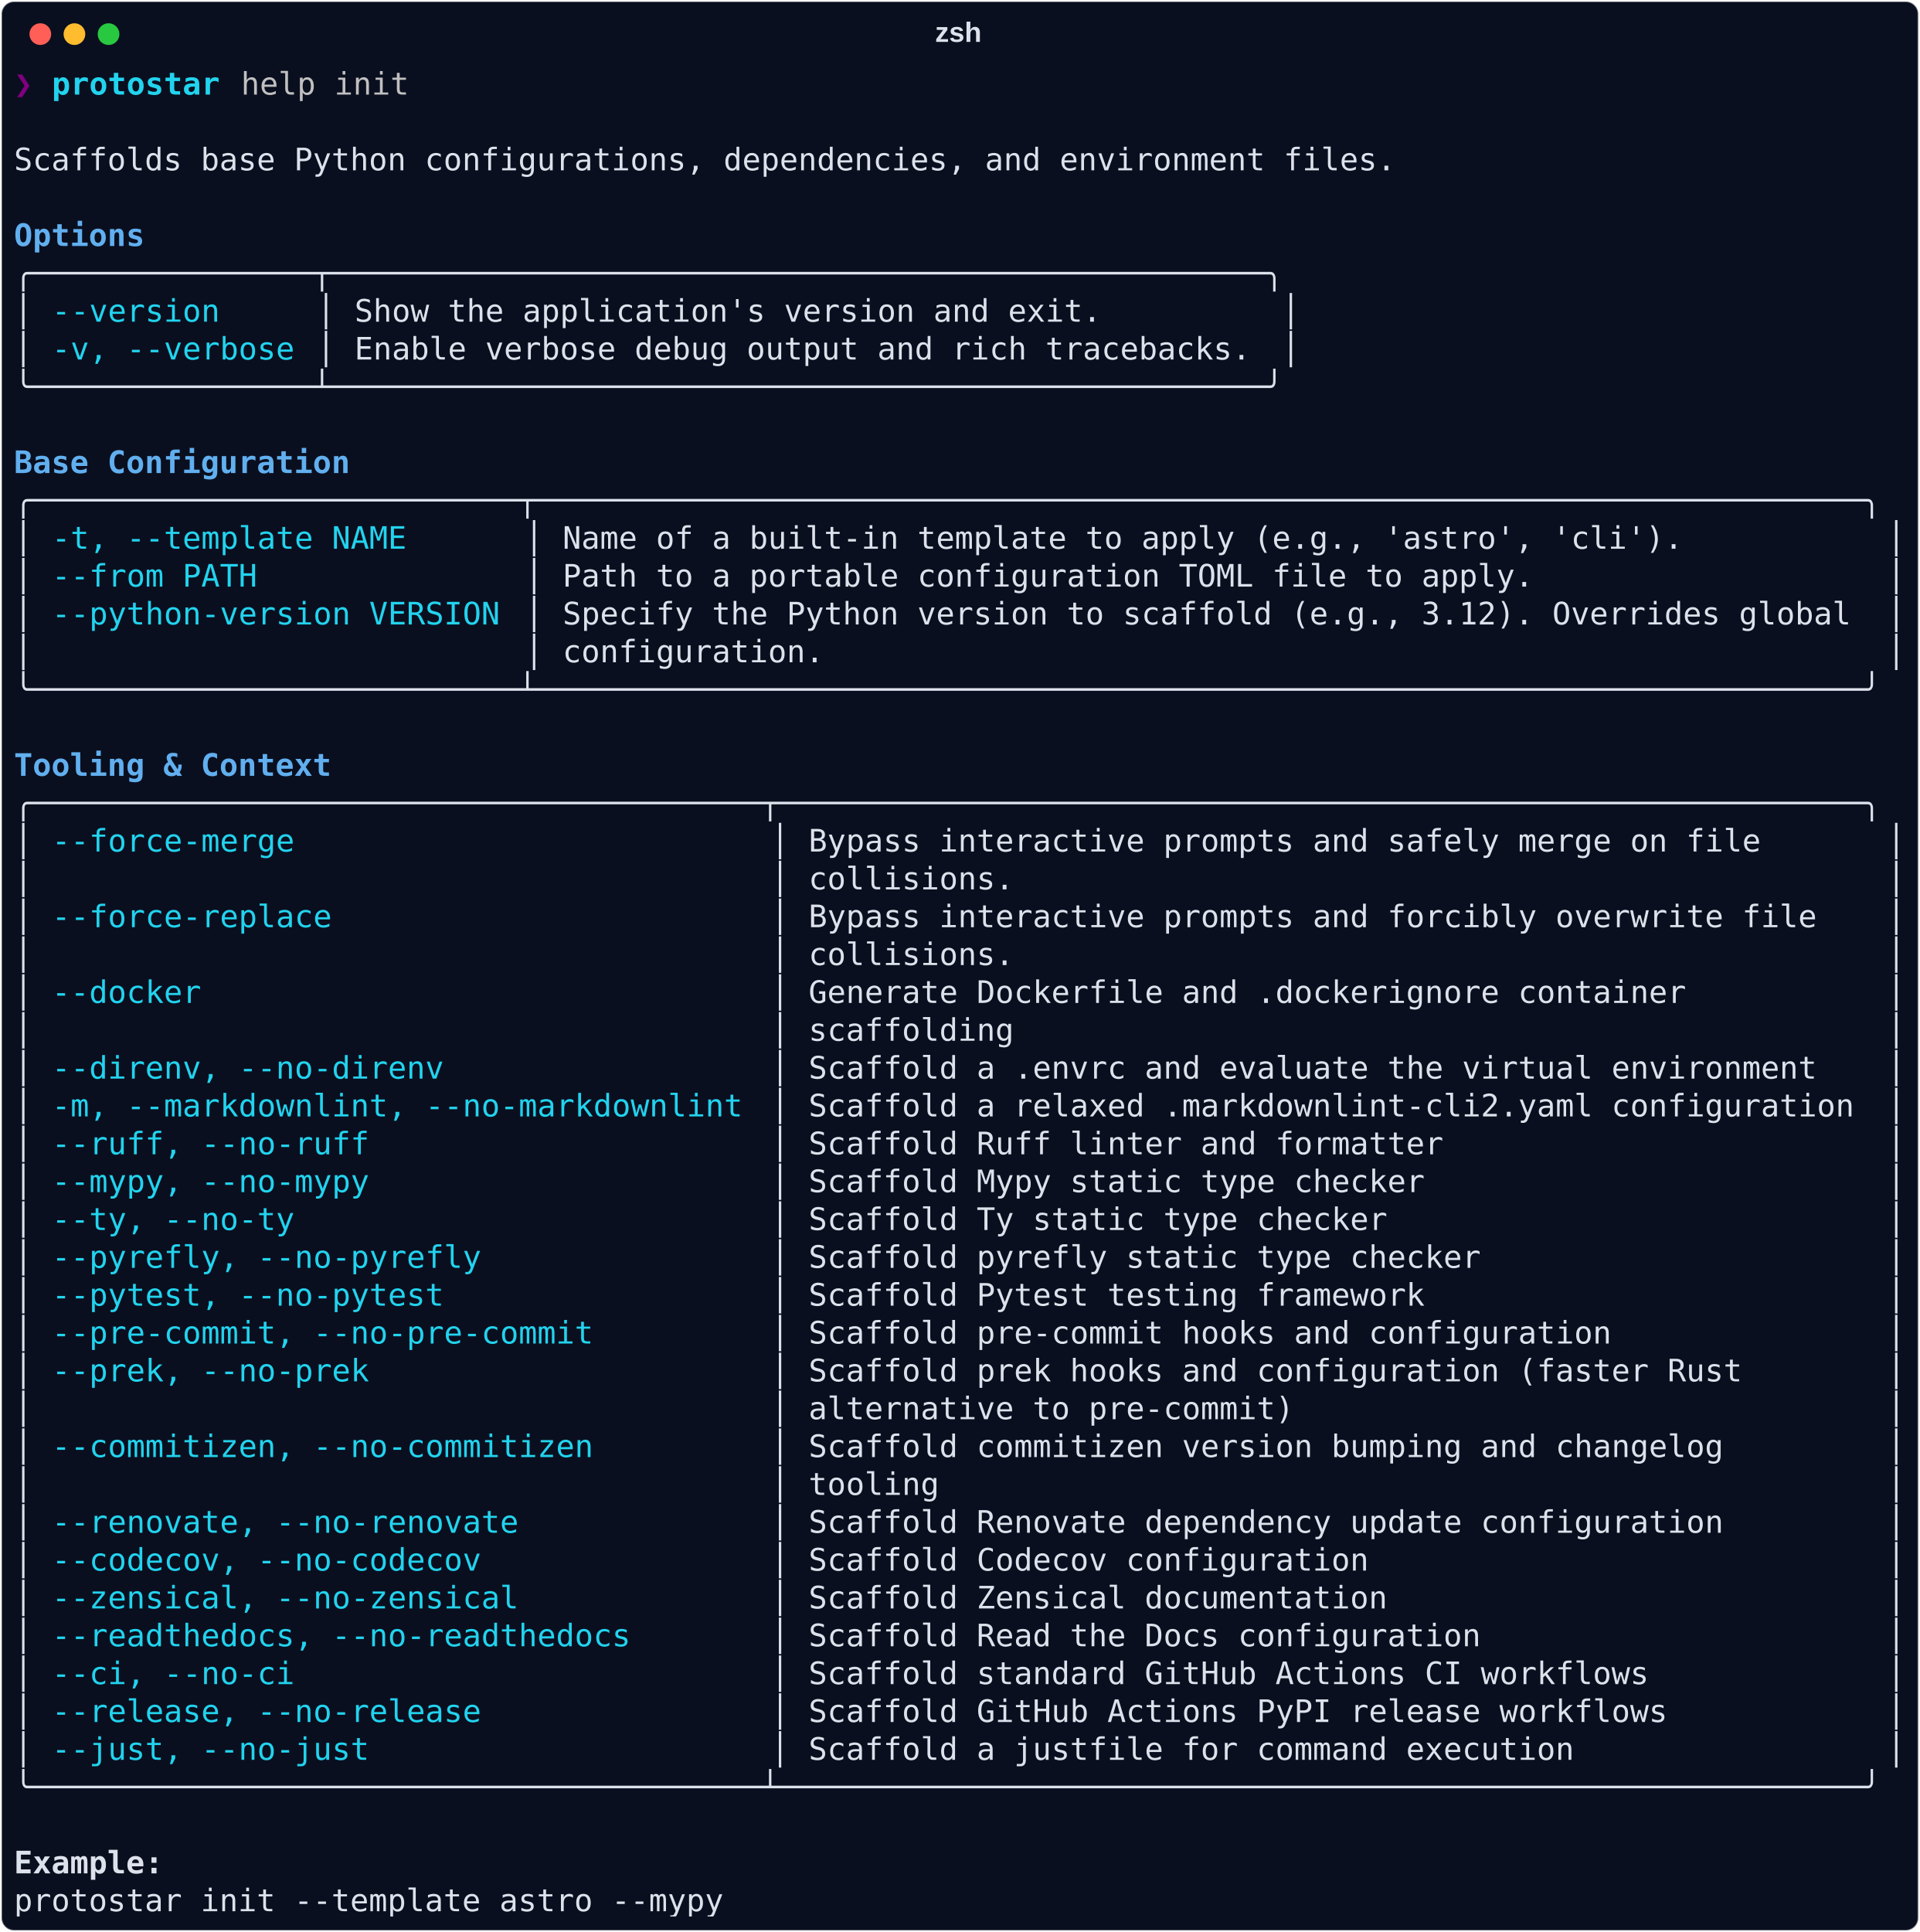
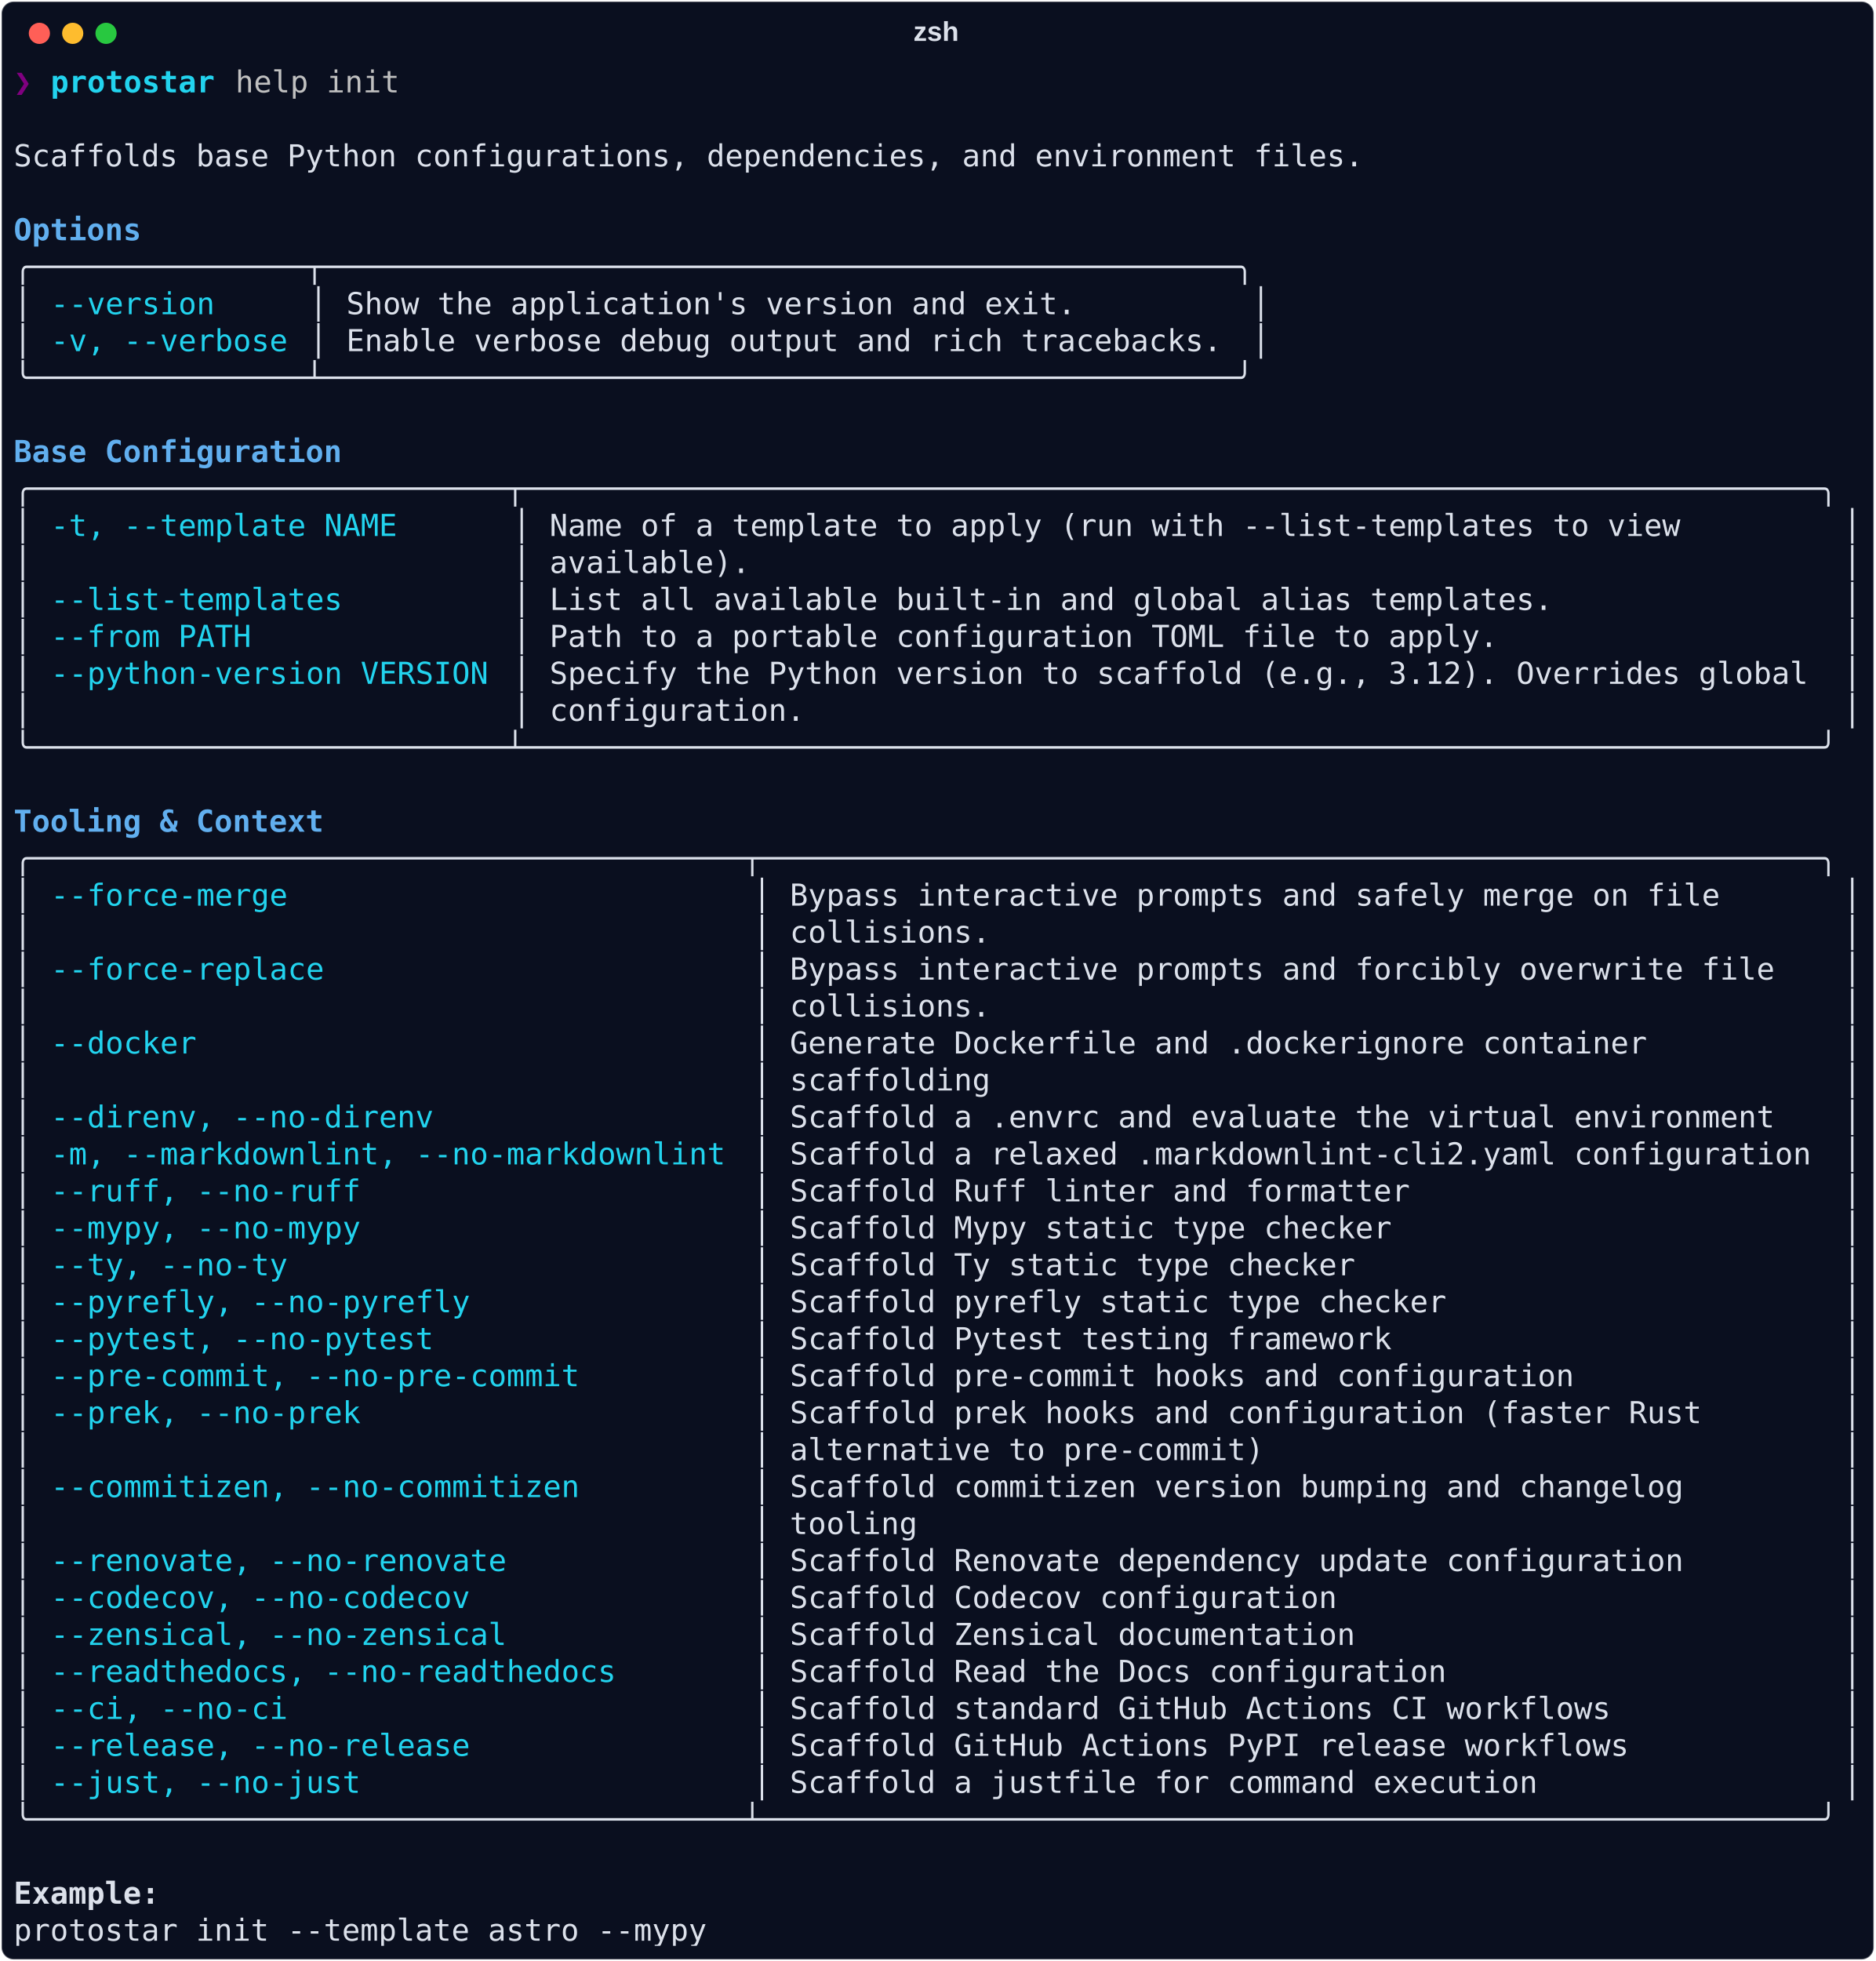
- <svg xmlns="http://www.w3.org/2000/svg" class="rich-terminal" viewBox="0 0 1238 1245.6">
+ <svg xmlns="http://www.w3.org/2000/svg" class="rich-terminal" viewBox="0 0 1238 1294.4">
  <style>

    @font-face {
        font-family: "Fira Code";
        src: local("FiraCode-Regular"),
                url("https://cdnjs.cloudflare.com/ajax/libs/firacode/6.2.0/woff2/FiraCode-Regular.woff2") format("woff2"),
                url("https://cdnjs.cloudflare.com/ajax/libs/firacode/6.2.0/woff/FiraCode-Regular.woff") format("woff");
        font-style: normal;
        font-weight: 400;
    }
    @font-face {
        font-family: "Fira Code";
        src: local("FiraCode-Bold"),
                url("https://cdnjs.cloudflare.com/ajax/libs/firacode/6.2.0/woff2/FiraCode-Bold.woff2") format("woff2"),
                url("https://cdnjs.cloudflare.com/ajax/libs/firacode/6.2.0/woff/FiraCode-Bold.woff") format("woff");
        font-style: bold;
        font-weight: 700;
    }

    .cli_init_help-matrix {
        font-family: Fira Code, monospace;
        font-size: 20px;
        line-height: 24.4px;
        font-variant-east-asian: full-width;
    }

    .cli_init_help-title {
        font-size: 18px;
        font-weight: bold;
        font-family: arial;
    }

    .cli_init_help-r1 { fill: #800080;font-weight: bold }
.cli_init_help-r2 { fill: #22d3ee;font-weight: bold }
.cli_init_help-r3 { fill: #c0c0c0 }
.cli_init_help-r4 { fill: #dce1eb }
.cli_init_help-r5 { fill: #61afef;font-weight: bold }
.cli_init_help-r6 { fill: #22d3ee }
.cli_init_help-r7 { fill: #dce1eb;font-weight: bold }
    </style>
  <defs>
    <clipPath id="cli_init_help-clip-terminal">
-       <rect x="0" y="0" width="1219.0" height="1194.6" />
+       <rect x="0" y="0" width="1219.0" height="1243.4" />
    </clipPath>
    <clipPath id="cli_init_help-line-0">
      <rect x="0" y="1.5" width="1220" height="24.65" />
    </clipPath>
    <clipPath id="cli_init_help-line-1">
      <rect x="0" y="25.9" width="1220" height="24.65" />
    </clipPath>
    <clipPath id="cli_init_help-line-2">
      <rect x="0" y="50.3" width="1220" height="24.65" />
    </clipPath>
    <clipPath id="cli_init_help-line-3">
      <rect x="0" y="74.7" width="1220" height="24.65" />
    </clipPath>
    <clipPath id="cli_init_help-line-4">
      <rect x="0" y="99.1" width="1220" height="24.65" />
    </clipPath>
    <clipPath id="cli_init_help-line-5">
      <rect x="0" y="123.5" width="1220" height="24.65" />
    </clipPath>
    <clipPath id="cli_init_help-line-6">
      <rect x="0" y="147.9" width="1220" height="24.65" />
    </clipPath>
    <clipPath id="cli_init_help-line-7">
      <rect x="0" y="172.3" width="1220" height="24.65" />
    </clipPath>
    <clipPath id="cli_init_help-line-8">
      <rect x="0" y="196.7" width="1220" height="24.65" />
    </clipPath>
    <clipPath id="cli_init_help-line-9">
      <rect x="0" y="221.1" width="1220" height="24.65" />
    </clipPath>
    <clipPath id="cli_init_help-line-10">
      <rect x="0" y="245.5" width="1220" height="24.65" />
    </clipPath>
    <clipPath id="cli_init_help-line-11">
      <rect x="0" y="269.9" width="1220" height="24.65" />
    </clipPath>
    <clipPath id="cli_init_help-line-12">
      <rect x="0" y="294.3" width="1220" height="24.65" />
    </clipPath>
    <clipPath id="cli_init_help-line-13">
      <rect x="0" y="318.7" width="1220" height="24.65" />
    </clipPath>
    <clipPath id="cli_init_help-line-14">
      <rect x="0" y="343.1" width="1220" height="24.65" />
    </clipPath>
    <clipPath id="cli_init_help-line-15">
      <rect x="0" y="367.5" width="1220" height="24.65" />
    </clipPath>
    <clipPath id="cli_init_help-line-16">
      <rect x="0" y="391.9" width="1220" height="24.65" />
    </clipPath>
    <clipPath id="cli_init_help-line-17">
      <rect x="0" y="416.3" width="1220" height="24.65" />
    </clipPath>
    <clipPath id="cli_init_help-line-18">
      <rect x="0" y="440.7" width="1220" height="24.65" />
    </clipPath>
    <clipPath id="cli_init_help-line-19">
      <rect x="0" y="465.1" width="1220" height="24.65" />
    </clipPath>
    <clipPath id="cli_init_help-line-20">
      <rect x="0" y="489.5" width="1220" height="24.65" />
    </clipPath>
    <clipPath id="cli_init_help-line-21">
      <rect x="0" y="513.9" width="1220" height="24.65" />
    </clipPath>
    <clipPath id="cli_init_help-line-22">
      <rect x="0" y="538.3" width="1220" height="24.65" />
    </clipPath>
    <clipPath id="cli_init_help-line-23">
      <rect x="0" y="562.7" width="1220" height="24.65" />
    </clipPath>
    <clipPath id="cli_init_help-line-24">
      <rect x="0" y="587.1" width="1220" height="24.65" />
    </clipPath>
    <clipPath id="cli_init_help-line-25">
      <rect x="0" y="611.5" width="1220" height="24.65" />
    </clipPath>
    <clipPath id="cli_init_help-line-26">
      <rect x="0" y="635.9" width="1220" height="24.65" />
    </clipPath>
    <clipPath id="cli_init_help-line-27">
      <rect x="0" y="660.3" width="1220" height="24.65" />
    </clipPath>
    <clipPath id="cli_init_help-line-28">
      <rect x="0" y="684.7" width="1220" height="24.65" />
    </clipPath>
    <clipPath id="cli_init_help-line-29">
      <rect x="0" y="709.1" width="1220" height="24.65" />
    </clipPath>
    <clipPath id="cli_init_help-line-30">
      <rect x="0" y="733.5" width="1220" height="24.65" />
    </clipPath>
    <clipPath id="cli_init_help-line-31">
      <rect x="0" y="757.9" width="1220" height="24.65" />
    </clipPath>
    <clipPath id="cli_init_help-line-32">
      <rect x="0" y="782.3" width="1220" height="24.65" />
    </clipPath>
    <clipPath id="cli_init_help-line-33">
      <rect x="0" y="806.7" width="1220" height="24.65" />
    </clipPath>
    <clipPath id="cli_init_help-line-34">
      <rect x="0" y="831.1" width="1220" height="24.65" />
    </clipPath>
    <clipPath id="cli_init_help-line-35">
      <rect x="0" y="855.5" width="1220" height="24.65" />
    </clipPath>
    <clipPath id="cli_init_help-line-36">
      <rect x="0" y="879.9" width="1220" height="24.65" />
    </clipPath>
    <clipPath id="cli_init_help-line-37">
      <rect x="0" y="904.3" width="1220" height="24.65" />
    </clipPath>
    <clipPath id="cli_init_help-line-38">
      <rect x="0" y="928.7" width="1220" height="24.65" />
    </clipPath>
    <clipPath id="cli_init_help-line-39">
      <rect x="0" y="953.1" width="1220" height="24.65" />
    </clipPath>
    <clipPath id="cli_init_help-line-40">
      <rect x="0" y="977.5" width="1220" height="24.65" />
    </clipPath>
    <clipPath id="cli_init_help-line-41">
      <rect x="0" y="1001.9" width="1220" height="24.65" />
    </clipPath>
    <clipPath id="cli_init_help-line-42">
      <rect x="0" y="1026.3" width="1220" height="24.65" />
    </clipPath>
    <clipPath id="cli_init_help-line-43">
      <rect x="0" y="1050.7" width="1220" height="24.65" />
    </clipPath>
    <clipPath id="cli_init_help-line-44">
      <rect x="0" y="1075.1" width="1220" height="24.65" />
    </clipPath>
    <clipPath id="cli_init_help-line-45">
      <rect x="0" y="1099.5" width="1220" height="24.65" />
    </clipPath>
    <clipPath id="cli_init_help-line-46">
      <rect x="0" y="1123.9" width="1220" height="24.65" />
    </clipPath>
    <clipPath id="cli_init_help-line-47">
      <rect x="0" y="1148.3" width="1220" height="24.65" />
    </clipPath>
+     <clipPath id="cli_init_help-line-48">
+       <rect x="0" y="1172.7" width="1220" height="24.65" />
+     </clipPath>
+     <clipPath id="cli_init_help-line-49">
+       <rect x="0" y="1197.1" width="1220" height="24.65" />
+     </clipPath>
  </defs>
-   <rect fill="#0a0f1f" stroke="rgba(255,255,255,0.35)" stroke-width="1" x="1" y="1" width="1236" height="1243.6" rx="8" />
+   <rect fill="#0a0f1f" stroke="rgba(255,255,255,0.35)" stroke-width="1" x="1" y="1" width="1236" height="1292.4" rx="8" />
  <text class="cli_init_help-title" fill="#dce1eb" text-anchor="middle" x="618" y="27">zsh</text>
  <g transform="translate(26,22)">
    <circle cx="0" cy="0" r="7" fill="#ff5f57" />
    <circle cx="22" cy="0" r="7" fill="#febc2e" />
    <circle cx="44" cy="0" r="7" fill="#28c840" />
  </g>
  <g transform="translate(9, 41)" clip-path="url(#cli_init_help-clip-terminal)">
    <g class="cli_init_help-matrix">
      <text class="cli_init_help-r1" x="0" y="20" textLength="24.4" clip-path="url(#cli_init_help-line-0)">❯ </text>
      <text class="cli_init_help-r2" x="24.4" y="20" textLength="122" clip-path="url(#cli_init_help-line-0)">protostar </text>
      <text class="cli_init_help-r3" x="146.4" y="20" textLength="109.8" clip-path="url(#cli_init_help-line-0)">help init</text>
      <text class="cli_init_help-r4" x="1220" y="20" textLength="12.2" clip-path="url(#cli_init_help-line-0)">
</text>
      <text class="cli_init_help-r4" x="1220" y="44.4" textLength="12.2" clip-path="url(#cli_init_help-line-1)">
</text>
      <text class="cli_init_help-r4" x="0" y="68.8" textLength="902.8" clip-path="url(#cli_init_help-line-2)">Scaffolds base Python configurations, dependencies, and environment files.</text>
      <text class="cli_init_help-r4" x="1220" y="68.8" textLength="12.2" clip-path="url(#cli_init_help-line-2)">
</text>
      <text class="cli_init_help-r4" x="1220" y="93.2" textLength="12.2" clip-path="url(#cli_init_help-line-3)">
</text>
      <text class="cli_init_help-r5" x="0" y="117.6" textLength="829.6" clip-path="url(#cli_init_help-line-4)">Options                                                             </text>
      <text class="cli_init_help-r4" x="1220" y="117.6" textLength="12.2" clip-path="url(#cli_init_help-line-4)">
</text>
      <text class="cli_init_help-r4" x="0" y="142" textLength="829.6" clip-path="url(#cli_init_help-line-5)">╭───────────────┬──────────────────────────────────────────────────╮</text>
      <text class="cli_init_help-r4" x="1220" y="142" textLength="12.2" clip-path="url(#cli_init_help-line-5)">
</text>
      <text class="cli_init_help-r4" x="0" y="166.4" textLength="12.2" clip-path="url(#cli_init_help-line-6)">│</text>
      <text class="cli_init_help-r6" x="24.4" y="166.4" textLength="158.6" clip-path="url(#cli_init_help-line-6)">--version    </text>
      <text class="cli_init_help-r4" x="195.2" y="166.4" textLength="12.2" clip-path="url(#cli_init_help-line-6)">│</text>
      <text class="cli_init_help-r4" x="219.6" y="166.4" textLength="585.6" clip-path="url(#cli_init_help-line-6)">Show the application's version and exit.        </text>
      <text class="cli_init_help-r4" x="817.4" y="166.4" textLength="12.2" clip-path="url(#cli_init_help-line-6)">│</text>
      <text class="cli_init_help-r4" x="1220" y="166.4" textLength="12.2" clip-path="url(#cli_init_help-line-6)">
</text>
      <text class="cli_init_help-r4" x="0" y="190.8" textLength="12.2" clip-path="url(#cli_init_help-line-7)">│</text>
      <text class="cli_init_help-r6" x="24.4" y="190.8" textLength="158.6" clip-path="url(#cli_init_help-line-7)">-v, --verbose</text>
      <text class="cli_init_help-r4" x="195.2" y="190.8" textLength="12.2" clip-path="url(#cli_init_help-line-7)">│</text>
      <text class="cli_init_help-r4" x="219.6" y="190.8" textLength="585.6" clip-path="url(#cli_init_help-line-7)">Enable verbose debug output and rich tracebacks.</text>
      <text class="cli_init_help-r4" x="817.4" y="190.8" textLength="12.2" clip-path="url(#cli_init_help-line-7)">│</text>
      <text class="cli_init_help-r4" x="1220" y="190.8" textLength="12.2" clip-path="url(#cli_init_help-line-7)">
</text>
      <text class="cli_init_help-r4" x="0" y="215.2" textLength="829.6" clip-path="url(#cli_init_help-line-8)">╰───────────────┴──────────────────────────────────────────────────╯</text>
      <text class="cli_init_help-r4" x="1220" y="215.2" textLength="12.2" clip-path="url(#cli_init_help-line-8)">
</text>
      <text class="cli_init_help-r4" x="1220" y="239.6" textLength="12.2" clip-path="url(#cli_init_help-line-9)">
</text>
      <text class="cli_init_help-r5" x="0" y="264" textLength="1220" clip-path="url(#cli_init_help-line-10)">Base Configuration                                                                                  </text>
      <text class="cli_init_help-r4" x="1220" y="264" textLength="12.2" clip-path="url(#cli_init_help-line-10)">
</text>
      <text class="cli_init_help-r4" x="0" y="288.4" textLength="1220" clip-path="url(#cli_init_help-line-11)">╭──────────────────────────┬───────────────────────────────────────────────────────────────────────╮</text>
      <text class="cli_init_help-r4" x="1220" y="288.4" textLength="12.2" clip-path="url(#cli_init_help-line-11)">
</text>
      <text class="cli_init_help-r4" x="0" y="312.8" textLength="12.2" clip-path="url(#cli_init_help-line-12)">│</text>
      <text class="cli_init_help-r6" x="24.4" y="312.8" textLength="292.8" clip-path="url(#cli_init_help-line-12)">-t, --template NAME     </text>
      <text class="cli_init_help-r4" x="329.4" y="312.8" textLength="12.2" clip-path="url(#cli_init_help-line-12)">│</text>
-       <text class="cli_init_help-r4" x="353.8" y="312.8" textLength="841.8" clip-path="url(#cli_init_help-line-12)">Name of a built-in template to apply (e.g., 'astro', 'cli').         </text>
+       <text class="cli_init_help-r4" x="353.8" y="312.8" textLength="841.8" clip-path="url(#cli_init_help-line-12)">Name of a template to apply (run with --list-templates to view       </text>
      <text class="cli_init_help-r4" x="1207.8" y="312.8" textLength="12.2" clip-path="url(#cli_init_help-line-12)">│</text>
      <text class="cli_init_help-r4" x="1220" y="312.8" textLength="12.2" clip-path="url(#cli_init_help-line-12)">
</text>
      <text class="cli_init_help-r4" x="0" y="337.2" textLength="12.2" clip-path="url(#cli_init_help-line-13)">│</text>
-       <text class="cli_init_help-r6" x="24.4" y="337.2" textLength="292.8" clip-path="url(#cli_init_help-line-13)">--from PATH             </text>
      <text class="cli_init_help-r4" x="329.4" y="337.2" textLength="12.2" clip-path="url(#cli_init_help-line-13)">│</text>
-       <text class="cli_init_help-r4" x="353.8" y="337.2" textLength="841.8" clip-path="url(#cli_init_help-line-13)">Path to a portable configuration TOML file to apply.                 </text>
+       <text class="cli_init_help-r4" x="353.8" y="337.2" textLength="841.8" clip-path="url(#cli_init_help-line-13)">available).                                                          </text>
      <text class="cli_init_help-r4" x="1207.8" y="337.2" textLength="12.2" clip-path="url(#cli_init_help-line-13)">│</text>
      <text class="cli_init_help-r4" x="1220" y="337.2" textLength="12.2" clip-path="url(#cli_init_help-line-13)">
</text>
      <text class="cli_init_help-r4" x="0" y="361.6" textLength="12.2" clip-path="url(#cli_init_help-line-14)">│</text>
-       <text class="cli_init_help-r6" x="24.4" y="361.6" textLength="292.8" clip-path="url(#cli_init_help-line-14)">--python-version VERSION</text>
+       <text class="cli_init_help-r6" x="24.4" y="361.6" textLength="292.8" clip-path="url(#cli_init_help-line-14)">--list-templates        </text>
      <text class="cli_init_help-r4" x="329.4" y="361.6" textLength="12.2" clip-path="url(#cli_init_help-line-14)">│</text>
-       <text class="cli_init_help-r4" x="353.8" y="361.6" textLength="841.8" clip-path="url(#cli_init_help-line-14)">Specify the Python version to scaffold (e.g., 3.12). Overrides global</text>
+       <text class="cli_init_help-r4" x="353.8" y="361.6" textLength="841.8" clip-path="url(#cli_init_help-line-14)">List all available built-in and global alias templates.              </text>
      <text class="cli_init_help-r4" x="1207.8" y="361.6" textLength="12.2" clip-path="url(#cli_init_help-line-14)">│</text>
      <text class="cli_init_help-r4" x="1220" y="361.6" textLength="12.2" clip-path="url(#cli_init_help-line-14)">
</text>
      <text class="cli_init_help-r4" x="0" y="386" textLength="12.2" clip-path="url(#cli_init_help-line-15)">│</text>
+       <text class="cli_init_help-r6" x="24.4" y="386" textLength="292.8" clip-path="url(#cli_init_help-line-15)">--from PATH             </text>
      <text class="cli_init_help-r4" x="329.4" y="386" textLength="12.2" clip-path="url(#cli_init_help-line-15)">│</text>
-       <text class="cli_init_help-r4" x="353.8" y="386" textLength="841.8" clip-path="url(#cli_init_help-line-15)">configuration.                                                       </text>
+       <text class="cli_init_help-r4" x="353.8" y="386" textLength="841.8" clip-path="url(#cli_init_help-line-15)">Path to a portable configuration TOML file to apply.                 </text>
      <text class="cli_init_help-r4" x="1207.8" y="386" textLength="12.2" clip-path="url(#cli_init_help-line-15)">│</text>
      <text class="cli_init_help-r4" x="1220" y="386" textLength="12.2" clip-path="url(#cli_init_help-line-15)">
</text>
-       <text class="cli_init_help-r4" x="0" y="410.4" textLength="1220" clip-path="url(#cli_init_help-line-16)">╰──────────────────────────┴───────────────────────────────────────────────────────────────────────╯</text>
+       <text class="cli_init_help-r4" x="0" y="410.4" textLength="12.2" clip-path="url(#cli_init_help-line-16)">│</text>
+       <text class="cli_init_help-r6" x="24.4" y="410.4" textLength="292.8" clip-path="url(#cli_init_help-line-16)">--python-version VERSION</text>
+       <text class="cli_init_help-r4" x="329.4" y="410.4" textLength="12.2" clip-path="url(#cli_init_help-line-16)">│</text>
+       <text class="cli_init_help-r4" x="353.8" y="410.4" textLength="841.8" clip-path="url(#cli_init_help-line-16)">Specify the Python version to scaffold (e.g., 3.12). Overrides global</text>
+       <text class="cli_init_help-r4" x="1207.8" y="410.4" textLength="12.2" clip-path="url(#cli_init_help-line-16)">│</text>
      <text class="cli_init_help-r4" x="1220" y="410.4" textLength="12.2" clip-path="url(#cli_init_help-line-16)">
</text>
+       <text class="cli_init_help-r4" x="0" y="434.8" textLength="12.2" clip-path="url(#cli_init_help-line-17)">│</text>
+       <text class="cli_init_help-r4" x="329.4" y="434.8" textLength="12.2" clip-path="url(#cli_init_help-line-17)">│</text>
+       <text class="cli_init_help-r4" x="353.8" y="434.8" textLength="841.8" clip-path="url(#cli_init_help-line-17)">configuration.                                                       </text>
+       <text class="cli_init_help-r4" x="1207.8" y="434.8" textLength="12.2" clip-path="url(#cli_init_help-line-17)">│</text>
      <text class="cli_init_help-r4" x="1220" y="434.8" textLength="12.2" clip-path="url(#cli_init_help-line-17)">
</text>
-       <text class="cli_init_help-r5" x="0" y="459.2" textLength="1220" clip-path="url(#cli_init_help-line-18)">Tooling &amp; Context                                                                                   </text>
+       <text class="cli_init_help-r4" x="0" y="459.2" textLength="1220" clip-path="url(#cli_init_help-line-18)">╰──────────────────────────┴───────────────────────────────────────────────────────────────────────╯</text>
      <text class="cli_init_help-r4" x="1220" y="459.2" textLength="12.2" clip-path="url(#cli_init_help-line-18)">
</text>
-       <text class="cli_init_help-r4" x="0" y="483.6" textLength="1220" clip-path="url(#cli_init_help-line-19)">╭───────────────────────────────────────┬──────────────────────────────────────────────────────────╮</text>
      <text class="cli_init_help-r4" x="1220" y="483.6" textLength="12.2" clip-path="url(#cli_init_help-line-19)">
</text>
-       <text class="cli_init_help-r4" x="0" y="508" textLength="12.2" clip-path="url(#cli_init_help-line-20)">│</text>
-       <text class="cli_init_help-r6" x="24.4" y="508" textLength="451.4" clip-path="url(#cli_init_help-line-20)">--force-merge                        </text>
-       <text class="cli_init_help-r4" x="488" y="508" textLength="12.2" clip-path="url(#cli_init_help-line-20)">│</text>
-       <text class="cli_init_help-r4" x="512.4" y="508" textLength="683.2" clip-path="url(#cli_init_help-line-20)">Bypass interactive prompts and safely merge on file     </text>
-       <text class="cli_init_help-r4" x="1207.8" y="508" textLength="12.2" clip-path="url(#cli_init_help-line-20)">│</text>
+       <text class="cli_init_help-r5" x="0" y="508" textLength="1220" clip-path="url(#cli_init_help-line-20)">Tooling &amp; Context                                                                                   </text>
      <text class="cli_init_help-r4" x="1220" y="508" textLength="12.2" clip-path="url(#cli_init_help-line-20)">
</text>
-       <text class="cli_init_help-r4" x="0" y="532.4" textLength="12.2" clip-path="url(#cli_init_help-line-21)">│</text>
-       <text class="cli_init_help-r4" x="488" y="532.4" textLength="12.2" clip-path="url(#cli_init_help-line-21)">│</text>
-       <text class="cli_init_help-r4" x="512.4" y="532.4" textLength="683.2" clip-path="url(#cli_init_help-line-21)">collisions.                                             </text>
-       <text class="cli_init_help-r4" x="1207.8" y="532.4" textLength="12.2" clip-path="url(#cli_init_help-line-21)">│</text>
+       <text class="cli_init_help-r4" x="0" y="532.4" textLength="1220" clip-path="url(#cli_init_help-line-21)">╭───────────────────────────────────────┬──────────────────────────────────────────────────────────╮</text>
      <text class="cli_init_help-r4" x="1220" y="532.4" textLength="12.2" clip-path="url(#cli_init_help-line-21)">
</text>
      <text class="cli_init_help-r4" x="0" y="556.8" textLength="12.2" clip-path="url(#cli_init_help-line-22)">│</text>
-       <text class="cli_init_help-r6" x="24.4" y="556.8" textLength="451.4" clip-path="url(#cli_init_help-line-22)">--force-replace                      </text>
+       <text class="cli_init_help-r6" x="24.4" y="556.8" textLength="451.4" clip-path="url(#cli_init_help-line-22)">--force-merge                        </text>
      <text class="cli_init_help-r4" x="488" y="556.8" textLength="12.2" clip-path="url(#cli_init_help-line-22)">│</text>
-       <text class="cli_init_help-r4" x="512.4" y="556.8" textLength="683.2" clip-path="url(#cli_init_help-line-22)">Bypass interactive prompts and forcibly overwrite file  </text>
+       <text class="cli_init_help-r4" x="512.4" y="556.8" textLength="683.2" clip-path="url(#cli_init_help-line-22)">Bypass interactive prompts and safely merge on file     </text>
      <text class="cli_init_help-r4" x="1207.8" y="556.8" textLength="12.2" clip-path="url(#cli_init_help-line-22)">│</text>
      <text class="cli_init_help-r4" x="1220" y="556.8" textLength="12.2" clip-path="url(#cli_init_help-line-22)">
</text>
      <text class="cli_init_help-r4" x="0" y="581.2" textLength="12.2" clip-path="url(#cli_init_help-line-23)">│</text>
      <text class="cli_init_help-r4" x="488" y="581.2" textLength="12.2" clip-path="url(#cli_init_help-line-23)">│</text>
      <text class="cli_init_help-r4" x="512.4" y="581.2" textLength="683.2" clip-path="url(#cli_init_help-line-23)">collisions.                                             </text>
      <text class="cli_init_help-r4" x="1207.8" y="581.2" textLength="12.2" clip-path="url(#cli_init_help-line-23)">│</text>
      <text class="cli_init_help-r4" x="1220" y="581.2" textLength="12.2" clip-path="url(#cli_init_help-line-23)">
</text>
      <text class="cli_init_help-r4" x="0" y="605.6" textLength="12.2" clip-path="url(#cli_init_help-line-24)">│</text>
-       <text class="cli_init_help-r6" x="24.4" y="605.6" textLength="451.4" clip-path="url(#cli_init_help-line-24)">--docker                             </text>
+       <text class="cli_init_help-r6" x="24.4" y="605.6" textLength="451.4" clip-path="url(#cli_init_help-line-24)">--force-replace                      </text>
      <text class="cli_init_help-r4" x="488" y="605.6" textLength="12.2" clip-path="url(#cli_init_help-line-24)">│</text>
-       <text class="cli_init_help-r4" x="512.4" y="605.6" textLength="683.2" clip-path="url(#cli_init_help-line-24)">Generate Dockerfile and .dockerignore container         </text>
+       <text class="cli_init_help-r4" x="512.4" y="605.6" textLength="683.2" clip-path="url(#cli_init_help-line-24)">Bypass interactive prompts and forcibly overwrite file  </text>
      <text class="cli_init_help-r4" x="1207.8" y="605.6" textLength="12.2" clip-path="url(#cli_init_help-line-24)">│</text>
      <text class="cli_init_help-r4" x="1220" y="605.6" textLength="12.2" clip-path="url(#cli_init_help-line-24)">
</text>
      <text class="cli_init_help-r4" x="0" y="630" textLength="12.2" clip-path="url(#cli_init_help-line-25)">│</text>
      <text class="cli_init_help-r4" x="488" y="630" textLength="12.2" clip-path="url(#cli_init_help-line-25)">│</text>
-       <text class="cli_init_help-r4" x="512.4" y="630" textLength="683.2" clip-path="url(#cli_init_help-line-25)">scaffolding                                             </text>
+       <text class="cli_init_help-r4" x="512.4" y="630" textLength="683.2" clip-path="url(#cli_init_help-line-25)">collisions.                                             </text>
      <text class="cli_init_help-r4" x="1207.8" y="630" textLength="12.2" clip-path="url(#cli_init_help-line-25)">│</text>
      <text class="cli_init_help-r4" x="1220" y="630" textLength="12.2" clip-path="url(#cli_init_help-line-25)">
</text>
      <text class="cli_init_help-r4" x="0" y="654.4" textLength="12.2" clip-path="url(#cli_init_help-line-26)">│</text>
-       <text class="cli_init_help-r6" x="24.4" y="654.4" textLength="451.4" clip-path="url(#cli_init_help-line-26)">--direnv, --no-direnv                </text>
+       <text class="cli_init_help-r6" x="24.4" y="654.4" textLength="451.4" clip-path="url(#cli_init_help-line-26)">--docker                             </text>
      <text class="cli_init_help-r4" x="488" y="654.4" textLength="12.2" clip-path="url(#cli_init_help-line-26)">│</text>
-       <text class="cli_init_help-r4" x="512.4" y="654.4" textLength="683.2" clip-path="url(#cli_init_help-line-26)">Scaffold a .envrc and evaluate the virtual environment  </text>
+       <text class="cli_init_help-r4" x="512.4" y="654.4" textLength="683.2" clip-path="url(#cli_init_help-line-26)">Generate Dockerfile and .dockerignore container         </text>
      <text class="cli_init_help-r4" x="1207.8" y="654.4" textLength="12.2" clip-path="url(#cli_init_help-line-26)">│</text>
      <text class="cli_init_help-r4" x="1220" y="654.4" textLength="12.2" clip-path="url(#cli_init_help-line-26)">
</text>
      <text class="cli_init_help-r4" x="0" y="678.8" textLength="12.2" clip-path="url(#cli_init_help-line-27)">│</text>
-       <text class="cli_init_help-r6" x="24.4" y="678.8" textLength="451.4" clip-path="url(#cli_init_help-line-27)">-m, --markdownlint, --no-markdownlint</text>
      <text class="cli_init_help-r4" x="488" y="678.8" textLength="12.2" clip-path="url(#cli_init_help-line-27)">│</text>
-       <text class="cli_init_help-r4" x="512.4" y="678.8" textLength="683.2" clip-path="url(#cli_init_help-line-27)">Scaffold a relaxed .markdownlint-cli2.yaml configuration</text>
+       <text class="cli_init_help-r4" x="512.4" y="678.8" textLength="683.2" clip-path="url(#cli_init_help-line-27)">scaffolding                                             </text>
      <text class="cli_init_help-r4" x="1207.8" y="678.8" textLength="12.2" clip-path="url(#cli_init_help-line-27)">│</text>
      <text class="cli_init_help-r4" x="1220" y="678.8" textLength="12.2" clip-path="url(#cli_init_help-line-27)">
</text>
      <text class="cli_init_help-r4" x="0" y="703.2" textLength="12.2" clip-path="url(#cli_init_help-line-28)">│</text>
-       <text class="cli_init_help-r6" x="24.4" y="703.2" textLength="451.4" clip-path="url(#cli_init_help-line-28)">--ruff, --no-ruff                    </text>
+       <text class="cli_init_help-r6" x="24.4" y="703.2" textLength="451.4" clip-path="url(#cli_init_help-line-28)">--direnv, --no-direnv                </text>
      <text class="cli_init_help-r4" x="488" y="703.2" textLength="12.2" clip-path="url(#cli_init_help-line-28)">│</text>
-       <text class="cli_init_help-r4" x="512.4" y="703.2" textLength="683.2" clip-path="url(#cli_init_help-line-28)">Scaffold Ruff linter and formatter                      </text>
+       <text class="cli_init_help-r4" x="512.4" y="703.2" textLength="683.2" clip-path="url(#cli_init_help-line-28)">Scaffold a .envrc and evaluate the virtual environment  </text>
      <text class="cli_init_help-r4" x="1207.8" y="703.2" textLength="12.2" clip-path="url(#cli_init_help-line-28)">│</text>
      <text class="cli_init_help-r4" x="1220" y="703.2" textLength="12.2" clip-path="url(#cli_init_help-line-28)">
</text>
      <text class="cli_init_help-r4" x="0" y="727.6" textLength="12.2" clip-path="url(#cli_init_help-line-29)">│</text>
-       <text class="cli_init_help-r6" x="24.4" y="727.6" textLength="451.4" clip-path="url(#cli_init_help-line-29)">--mypy, --no-mypy                    </text>
+       <text class="cli_init_help-r6" x="24.4" y="727.6" textLength="451.4" clip-path="url(#cli_init_help-line-29)">-m, --markdownlint, --no-markdownlint</text>
      <text class="cli_init_help-r4" x="488" y="727.6" textLength="12.2" clip-path="url(#cli_init_help-line-29)">│</text>
-       <text class="cli_init_help-r4" x="512.4" y="727.6" textLength="683.2" clip-path="url(#cli_init_help-line-29)">Scaffold Mypy static type checker                       </text>
+       <text class="cli_init_help-r4" x="512.4" y="727.6" textLength="683.2" clip-path="url(#cli_init_help-line-29)">Scaffold a relaxed .markdownlint-cli2.yaml configuration</text>
      <text class="cli_init_help-r4" x="1207.8" y="727.6" textLength="12.2" clip-path="url(#cli_init_help-line-29)">│</text>
      <text class="cli_init_help-r4" x="1220" y="727.6" textLength="12.2" clip-path="url(#cli_init_help-line-29)">
</text>
      <text class="cli_init_help-r4" x="0" y="752" textLength="12.2" clip-path="url(#cli_init_help-line-30)">│</text>
-       <text class="cli_init_help-r6" x="24.4" y="752" textLength="451.4" clip-path="url(#cli_init_help-line-30)">--ty, --no-ty                        </text>
+       <text class="cli_init_help-r6" x="24.4" y="752" textLength="451.4" clip-path="url(#cli_init_help-line-30)">--ruff, --no-ruff                    </text>
      <text class="cli_init_help-r4" x="488" y="752" textLength="12.2" clip-path="url(#cli_init_help-line-30)">│</text>
-       <text class="cli_init_help-r4" x="512.4" y="752" textLength="683.2" clip-path="url(#cli_init_help-line-30)">Scaffold Ty static type checker                         </text>
+       <text class="cli_init_help-r4" x="512.4" y="752" textLength="683.2" clip-path="url(#cli_init_help-line-30)">Scaffold Ruff linter and formatter                      </text>
      <text class="cli_init_help-r4" x="1207.8" y="752" textLength="12.2" clip-path="url(#cli_init_help-line-30)">│</text>
      <text class="cli_init_help-r4" x="1220" y="752" textLength="12.2" clip-path="url(#cli_init_help-line-30)">
</text>
      <text class="cli_init_help-r4" x="0" y="776.4" textLength="12.2" clip-path="url(#cli_init_help-line-31)">│</text>
-       <text class="cli_init_help-r6" x="24.4" y="776.4" textLength="451.4" clip-path="url(#cli_init_help-line-31)">--pyrefly, --no-pyrefly              </text>
+       <text class="cli_init_help-r6" x="24.4" y="776.4" textLength="451.4" clip-path="url(#cli_init_help-line-31)">--mypy, --no-mypy                    </text>
      <text class="cli_init_help-r4" x="488" y="776.4" textLength="12.2" clip-path="url(#cli_init_help-line-31)">│</text>
-       <text class="cli_init_help-r4" x="512.4" y="776.4" textLength="683.2" clip-path="url(#cli_init_help-line-31)">Scaffold pyrefly static type checker                    </text>
+       <text class="cli_init_help-r4" x="512.4" y="776.4" textLength="683.2" clip-path="url(#cli_init_help-line-31)">Scaffold Mypy static type checker                       </text>
      <text class="cli_init_help-r4" x="1207.8" y="776.4" textLength="12.2" clip-path="url(#cli_init_help-line-31)">│</text>
      <text class="cli_init_help-r4" x="1220" y="776.4" textLength="12.2" clip-path="url(#cli_init_help-line-31)">
</text>
      <text class="cli_init_help-r4" x="0" y="800.8" textLength="12.2" clip-path="url(#cli_init_help-line-32)">│</text>
-       <text class="cli_init_help-r6" x="24.4" y="800.8" textLength="451.4" clip-path="url(#cli_init_help-line-32)">--pytest, --no-pytest                </text>
+       <text class="cli_init_help-r6" x="24.4" y="800.8" textLength="451.4" clip-path="url(#cli_init_help-line-32)">--ty, --no-ty                        </text>
      <text class="cli_init_help-r4" x="488" y="800.8" textLength="12.2" clip-path="url(#cli_init_help-line-32)">│</text>
-       <text class="cli_init_help-r4" x="512.4" y="800.8" textLength="683.2" clip-path="url(#cli_init_help-line-32)">Scaffold Pytest testing framework                       </text>
+       <text class="cli_init_help-r4" x="512.4" y="800.8" textLength="683.2" clip-path="url(#cli_init_help-line-32)">Scaffold Ty static type checker                         </text>
      <text class="cli_init_help-r4" x="1207.8" y="800.8" textLength="12.2" clip-path="url(#cli_init_help-line-32)">│</text>
      <text class="cli_init_help-r4" x="1220" y="800.8" textLength="12.2" clip-path="url(#cli_init_help-line-32)">
</text>
      <text class="cli_init_help-r4" x="0" y="825.2" textLength="12.2" clip-path="url(#cli_init_help-line-33)">│</text>
-       <text class="cli_init_help-r6" x="24.4" y="825.2" textLength="451.4" clip-path="url(#cli_init_help-line-33)">--pre-commit, --no-pre-commit        </text>
+       <text class="cli_init_help-r6" x="24.4" y="825.2" textLength="451.4" clip-path="url(#cli_init_help-line-33)">--pyrefly, --no-pyrefly              </text>
      <text class="cli_init_help-r4" x="488" y="825.2" textLength="12.2" clip-path="url(#cli_init_help-line-33)">│</text>
-       <text class="cli_init_help-r4" x="512.4" y="825.2" textLength="683.2" clip-path="url(#cli_init_help-line-33)">Scaffold pre-commit hooks and configuration             </text>
+       <text class="cli_init_help-r4" x="512.4" y="825.2" textLength="683.2" clip-path="url(#cli_init_help-line-33)">Scaffold pyrefly static type checker                    </text>
      <text class="cli_init_help-r4" x="1207.8" y="825.2" textLength="12.2" clip-path="url(#cli_init_help-line-33)">│</text>
      <text class="cli_init_help-r4" x="1220" y="825.2" textLength="12.2" clip-path="url(#cli_init_help-line-33)">
</text>
      <text class="cli_init_help-r4" x="0" y="849.6" textLength="12.2" clip-path="url(#cli_init_help-line-34)">│</text>
-       <text class="cli_init_help-r6" x="24.4" y="849.6" textLength="451.4" clip-path="url(#cli_init_help-line-34)">--prek, --no-prek                    </text>
+       <text class="cli_init_help-r6" x="24.4" y="849.6" textLength="451.4" clip-path="url(#cli_init_help-line-34)">--pytest, --no-pytest                </text>
      <text class="cli_init_help-r4" x="488" y="849.6" textLength="12.2" clip-path="url(#cli_init_help-line-34)">│</text>
-       <text class="cli_init_help-r4" x="512.4" y="849.6" textLength="683.2" clip-path="url(#cli_init_help-line-34)">Scaffold prek hooks and configuration (faster Rust      </text>
+       <text class="cli_init_help-r4" x="512.4" y="849.6" textLength="683.2" clip-path="url(#cli_init_help-line-34)">Scaffold Pytest testing framework                       </text>
      <text class="cli_init_help-r4" x="1207.8" y="849.6" textLength="12.2" clip-path="url(#cli_init_help-line-34)">│</text>
      <text class="cli_init_help-r4" x="1220" y="849.6" textLength="12.2" clip-path="url(#cli_init_help-line-34)">
</text>
      <text class="cli_init_help-r4" x="0" y="874" textLength="12.2" clip-path="url(#cli_init_help-line-35)">│</text>
+       <text class="cli_init_help-r6" x="24.4" y="874" textLength="451.4" clip-path="url(#cli_init_help-line-35)">--pre-commit, --no-pre-commit        </text>
      <text class="cli_init_help-r4" x="488" y="874" textLength="12.2" clip-path="url(#cli_init_help-line-35)">│</text>
-       <text class="cli_init_help-r4" x="512.4" y="874" textLength="683.2" clip-path="url(#cli_init_help-line-35)">alternative to pre-commit)                              </text>
+       <text class="cli_init_help-r4" x="512.4" y="874" textLength="683.2" clip-path="url(#cli_init_help-line-35)">Scaffold pre-commit hooks and configuration             </text>
      <text class="cli_init_help-r4" x="1207.8" y="874" textLength="12.2" clip-path="url(#cli_init_help-line-35)">│</text>
      <text class="cli_init_help-r4" x="1220" y="874" textLength="12.2" clip-path="url(#cli_init_help-line-35)">
</text>
      <text class="cli_init_help-r4" x="0" y="898.4" textLength="12.2" clip-path="url(#cli_init_help-line-36)">│</text>
-       <text class="cli_init_help-r6" x="24.4" y="898.4" textLength="451.4" clip-path="url(#cli_init_help-line-36)">--commitizen, --no-commitizen        </text>
+       <text class="cli_init_help-r6" x="24.4" y="898.4" textLength="451.4" clip-path="url(#cli_init_help-line-36)">--prek, --no-prek                    </text>
      <text class="cli_init_help-r4" x="488" y="898.4" textLength="12.2" clip-path="url(#cli_init_help-line-36)">│</text>
-       <text class="cli_init_help-r4" x="512.4" y="898.4" textLength="683.2" clip-path="url(#cli_init_help-line-36)">Scaffold commitizen version bumping and changelog       </text>
+       <text class="cli_init_help-r4" x="512.4" y="898.4" textLength="683.2" clip-path="url(#cli_init_help-line-36)">Scaffold prek hooks and configuration (faster Rust      </text>
      <text class="cli_init_help-r4" x="1207.8" y="898.4" textLength="12.2" clip-path="url(#cli_init_help-line-36)">│</text>
      <text class="cli_init_help-r4" x="1220" y="898.4" textLength="12.2" clip-path="url(#cli_init_help-line-36)">
</text>
      <text class="cli_init_help-r4" x="0" y="922.8" textLength="12.2" clip-path="url(#cli_init_help-line-37)">│</text>
      <text class="cli_init_help-r4" x="488" y="922.8" textLength="12.2" clip-path="url(#cli_init_help-line-37)">│</text>
-       <text class="cli_init_help-r4" x="512.4" y="922.8" textLength="683.2" clip-path="url(#cli_init_help-line-37)">tooling                                                 </text>
+       <text class="cli_init_help-r4" x="512.4" y="922.8" textLength="683.2" clip-path="url(#cli_init_help-line-37)">alternative to pre-commit)                              </text>
      <text class="cli_init_help-r4" x="1207.8" y="922.8" textLength="12.2" clip-path="url(#cli_init_help-line-37)">│</text>
      <text class="cli_init_help-r4" x="1220" y="922.8" textLength="12.2" clip-path="url(#cli_init_help-line-37)">
</text>
      <text class="cli_init_help-r4" x="0" y="947.2" textLength="12.2" clip-path="url(#cli_init_help-line-38)">│</text>
-       <text class="cli_init_help-r6" x="24.4" y="947.2" textLength="451.4" clip-path="url(#cli_init_help-line-38)">--renovate, --no-renovate            </text>
+       <text class="cli_init_help-r6" x="24.4" y="947.2" textLength="451.4" clip-path="url(#cli_init_help-line-38)">--commitizen, --no-commitizen        </text>
      <text class="cli_init_help-r4" x="488" y="947.2" textLength="12.2" clip-path="url(#cli_init_help-line-38)">│</text>
-       <text class="cli_init_help-r4" x="512.4" y="947.2" textLength="683.2" clip-path="url(#cli_init_help-line-38)">Scaffold Renovate dependency update configuration       </text>
+       <text class="cli_init_help-r4" x="512.4" y="947.2" textLength="683.2" clip-path="url(#cli_init_help-line-38)">Scaffold commitizen version bumping and changelog       </text>
      <text class="cli_init_help-r4" x="1207.8" y="947.2" textLength="12.2" clip-path="url(#cli_init_help-line-38)">│</text>
      <text class="cli_init_help-r4" x="1220" y="947.2" textLength="12.2" clip-path="url(#cli_init_help-line-38)">
</text>
      <text class="cli_init_help-r4" x="0" y="971.6" textLength="12.2" clip-path="url(#cli_init_help-line-39)">│</text>
-       <text class="cli_init_help-r6" x="24.4" y="971.6" textLength="451.4" clip-path="url(#cli_init_help-line-39)">--codecov, --no-codecov              </text>
      <text class="cli_init_help-r4" x="488" y="971.6" textLength="12.2" clip-path="url(#cli_init_help-line-39)">│</text>
-       <text class="cli_init_help-r4" x="512.4" y="971.6" textLength="683.2" clip-path="url(#cli_init_help-line-39)">Scaffold Codecov configuration                          </text>
+       <text class="cli_init_help-r4" x="512.4" y="971.6" textLength="683.2" clip-path="url(#cli_init_help-line-39)">tooling                                                 </text>
      <text class="cli_init_help-r4" x="1207.8" y="971.6" textLength="12.2" clip-path="url(#cli_init_help-line-39)">│</text>
      <text class="cli_init_help-r4" x="1220" y="971.6" textLength="12.2" clip-path="url(#cli_init_help-line-39)">
</text>
      <text class="cli_init_help-r4" x="0" y="996" textLength="12.2" clip-path="url(#cli_init_help-line-40)">│</text>
-       <text class="cli_init_help-r6" x="24.4" y="996" textLength="451.4" clip-path="url(#cli_init_help-line-40)">--zensical, --no-zensical            </text>
+       <text class="cli_init_help-r6" x="24.4" y="996" textLength="451.4" clip-path="url(#cli_init_help-line-40)">--renovate, --no-renovate            </text>
      <text class="cli_init_help-r4" x="488" y="996" textLength="12.2" clip-path="url(#cli_init_help-line-40)">│</text>
-       <text class="cli_init_help-r4" x="512.4" y="996" textLength="683.2" clip-path="url(#cli_init_help-line-40)">Scaffold Zensical documentation                         </text>
+       <text class="cli_init_help-r4" x="512.4" y="996" textLength="683.2" clip-path="url(#cli_init_help-line-40)">Scaffold Renovate dependency update configuration       </text>
      <text class="cli_init_help-r4" x="1207.8" y="996" textLength="12.2" clip-path="url(#cli_init_help-line-40)">│</text>
      <text class="cli_init_help-r4" x="1220" y="996" textLength="12.2" clip-path="url(#cli_init_help-line-40)">
</text>
      <text class="cli_init_help-r4" x="0" y="1020.4" textLength="12.2" clip-path="url(#cli_init_help-line-41)">│</text>
-       <text class="cli_init_help-r6" x="24.4" y="1020.4" textLength="451.4" clip-path="url(#cli_init_help-line-41)">--readthedocs, --no-readthedocs      </text>
+       <text class="cli_init_help-r6" x="24.4" y="1020.4" textLength="451.4" clip-path="url(#cli_init_help-line-41)">--codecov, --no-codecov              </text>
      <text class="cli_init_help-r4" x="488" y="1020.4" textLength="12.2" clip-path="url(#cli_init_help-line-41)">│</text>
-       <text class="cli_init_help-r4" x="512.4" y="1020.4" textLength="683.2" clip-path="url(#cli_init_help-line-41)">Scaffold Read the Docs configuration                    </text>
+       <text class="cli_init_help-r4" x="512.4" y="1020.4" textLength="683.2" clip-path="url(#cli_init_help-line-41)">Scaffold Codecov configuration                          </text>
      <text class="cli_init_help-r4" x="1207.8" y="1020.4" textLength="12.2" clip-path="url(#cli_init_help-line-41)">│</text>
      <text class="cli_init_help-r4" x="1220" y="1020.4" textLength="12.2" clip-path="url(#cli_init_help-line-41)">
</text>
      <text class="cli_init_help-r4" x="0" y="1044.8" textLength="12.2" clip-path="url(#cli_init_help-line-42)">│</text>
-       <text class="cli_init_help-r6" x="24.4" y="1044.8" textLength="451.4" clip-path="url(#cli_init_help-line-42)">--ci, --no-ci                        </text>
+       <text class="cli_init_help-r6" x="24.4" y="1044.8" textLength="451.4" clip-path="url(#cli_init_help-line-42)">--zensical, --no-zensical            </text>
      <text class="cli_init_help-r4" x="488" y="1044.8" textLength="12.2" clip-path="url(#cli_init_help-line-42)">│</text>
-       <text class="cli_init_help-r4" x="512.4" y="1044.8" textLength="683.2" clip-path="url(#cli_init_help-line-42)">Scaffold standard GitHub Actions CI workflows           </text>
+       <text class="cli_init_help-r4" x="512.4" y="1044.8" textLength="683.2" clip-path="url(#cli_init_help-line-42)">Scaffold Zensical documentation                         </text>
      <text class="cli_init_help-r4" x="1207.8" y="1044.8" textLength="12.2" clip-path="url(#cli_init_help-line-42)">│</text>
      <text class="cli_init_help-r4" x="1220" y="1044.8" textLength="12.2" clip-path="url(#cli_init_help-line-42)">
</text>
      <text class="cli_init_help-r4" x="0" y="1069.2" textLength="12.2" clip-path="url(#cli_init_help-line-43)">│</text>
-       <text class="cli_init_help-r6" x="24.4" y="1069.2" textLength="451.4" clip-path="url(#cli_init_help-line-43)">--release, --no-release              </text>
+       <text class="cli_init_help-r6" x="24.4" y="1069.2" textLength="451.4" clip-path="url(#cli_init_help-line-43)">--readthedocs, --no-readthedocs      </text>
      <text class="cli_init_help-r4" x="488" y="1069.2" textLength="12.2" clip-path="url(#cli_init_help-line-43)">│</text>
-       <text class="cli_init_help-r4" x="512.4" y="1069.2" textLength="683.2" clip-path="url(#cli_init_help-line-43)">Scaffold GitHub Actions PyPI release workflows          </text>
+       <text class="cli_init_help-r4" x="512.4" y="1069.2" textLength="683.2" clip-path="url(#cli_init_help-line-43)">Scaffold Read the Docs configuration                    </text>
      <text class="cli_init_help-r4" x="1207.8" y="1069.2" textLength="12.2" clip-path="url(#cli_init_help-line-43)">│</text>
      <text class="cli_init_help-r4" x="1220" y="1069.2" textLength="12.2" clip-path="url(#cli_init_help-line-43)">
</text>
      <text class="cli_init_help-r4" x="0" y="1093.6" textLength="12.2" clip-path="url(#cli_init_help-line-44)">│</text>
-       <text class="cli_init_help-r6" x="24.4" y="1093.6" textLength="451.4" clip-path="url(#cli_init_help-line-44)">--just, --no-just                    </text>
+       <text class="cli_init_help-r6" x="24.4" y="1093.6" textLength="451.4" clip-path="url(#cli_init_help-line-44)">--ci, --no-ci                        </text>
      <text class="cli_init_help-r4" x="488" y="1093.6" textLength="12.2" clip-path="url(#cli_init_help-line-44)">│</text>
-       <text class="cli_init_help-r4" x="512.4" y="1093.6" textLength="683.2" clip-path="url(#cli_init_help-line-44)">Scaffold a justfile for command execution               </text>
+       <text class="cli_init_help-r4" x="512.4" y="1093.6" textLength="683.2" clip-path="url(#cli_init_help-line-44)">Scaffold standard GitHub Actions CI workflows           </text>
      <text class="cli_init_help-r4" x="1207.8" y="1093.6" textLength="12.2" clip-path="url(#cli_init_help-line-44)">│</text>
      <text class="cli_init_help-r4" x="1220" y="1093.6" textLength="12.2" clip-path="url(#cli_init_help-line-44)">
</text>
-       <text class="cli_init_help-r4" x="0" y="1118" textLength="1220" clip-path="url(#cli_init_help-line-45)">╰───────────────────────────────────────┴──────────────────────────────────────────────────────────╯</text>
+       <text class="cli_init_help-r4" x="0" y="1118" textLength="12.2" clip-path="url(#cli_init_help-line-45)">│</text>
+       <text class="cli_init_help-r6" x="24.4" y="1118" textLength="451.4" clip-path="url(#cli_init_help-line-45)">--release, --no-release              </text>
+       <text class="cli_init_help-r4" x="488" y="1118" textLength="12.2" clip-path="url(#cli_init_help-line-45)">│</text>
+       <text class="cli_init_help-r4" x="512.4" y="1118" textLength="683.2" clip-path="url(#cli_init_help-line-45)">Scaffold GitHub Actions PyPI release workflows          </text>
+       <text class="cli_init_help-r4" x="1207.8" y="1118" textLength="12.2" clip-path="url(#cli_init_help-line-45)">│</text>
      <text class="cli_init_help-r4" x="1220" y="1118" textLength="12.2" clip-path="url(#cli_init_help-line-45)">
</text>
+       <text class="cli_init_help-r4" x="0" y="1142.4" textLength="12.2" clip-path="url(#cli_init_help-line-46)">│</text>
+       <text class="cli_init_help-r6" x="24.4" y="1142.4" textLength="451.4" clip-path="url(#cli_init_help-line-46)">--just, --no-just                    </text>
+       <text class="cli_init_help-r4" x="488" y="1142.4" textLength="12.2" clip-path="url(#cli_init_help-line-46)">│</text>
+       <text class="cli_init_help-r4" x="512.4" y="1142.4" textLength="683.2" clip-path="url(#cli_init_help-line-46)">Scaffold a justfile for command execution               </text>
+       <text class="cli_init_help-r4" x="1207.8" y="1142.4" textLength="12.2" clip-path="url(#cli_init_help-line-46)">│</text>
      <text class="cli_init_help-r4" x="1220" y="1142.4" textLength="12.2" clip-path="url(#cli_init_help-line-46)">
</text>
-       <text class="cli_init_help-r7" x="0" y="1166.8" textLength="97.6" clip-path="url(#cli_init_help-line-47)">Example:</text>
+       <text class="cli_init_help-r4" x="0" y="1166.8" textLength="1220" clip-path="url(#cli_init_help-line-47)">╰───────────────────────────────────────┴──────────────────────────────────────────────────────────╯</text>
      <text class="cli_init_help-r4" x="1220" y="1166.8" textLength="12.2" clip-path="url(#cli_init_help-line-47)">
</text>
-       <text class="cli_init_help-r4" x="0" y="1191.2" textLength="488" clip-path="url(#cli_init_help-line-48)">  protostar init --template astro --mypy</text>
      <text class="cli_init_help-r4" x="1220" y="1191.2" textLength="12.2" clip-path="url(#cli_init_help-line-48)">
+ </text>
+       <text class="cli_init_help-r7" x="0" y="1215.6" textLength="97.6" clip-path="url(#cli_init_help-line-49)">Example:</text>
+       <text class="cli_init_help-r4" x="1220" y="1215.6" textLength="12.2" clip-path="url(#cli_init_help-line-49)">
+ </text>
+       <text class="cli_init_help-r4" x="0" y="1240" textLength="488" clip-path="url(#cli_init_help-line-50)">  protostar init --template astro --mypy</text>
+       <text class="cli_init_help-r4" x="1220" y="1240" textLength="12.2" clip-path="url(#cli_init_help-line-50)">
</text>
    </g>
  </g>
</svg>
